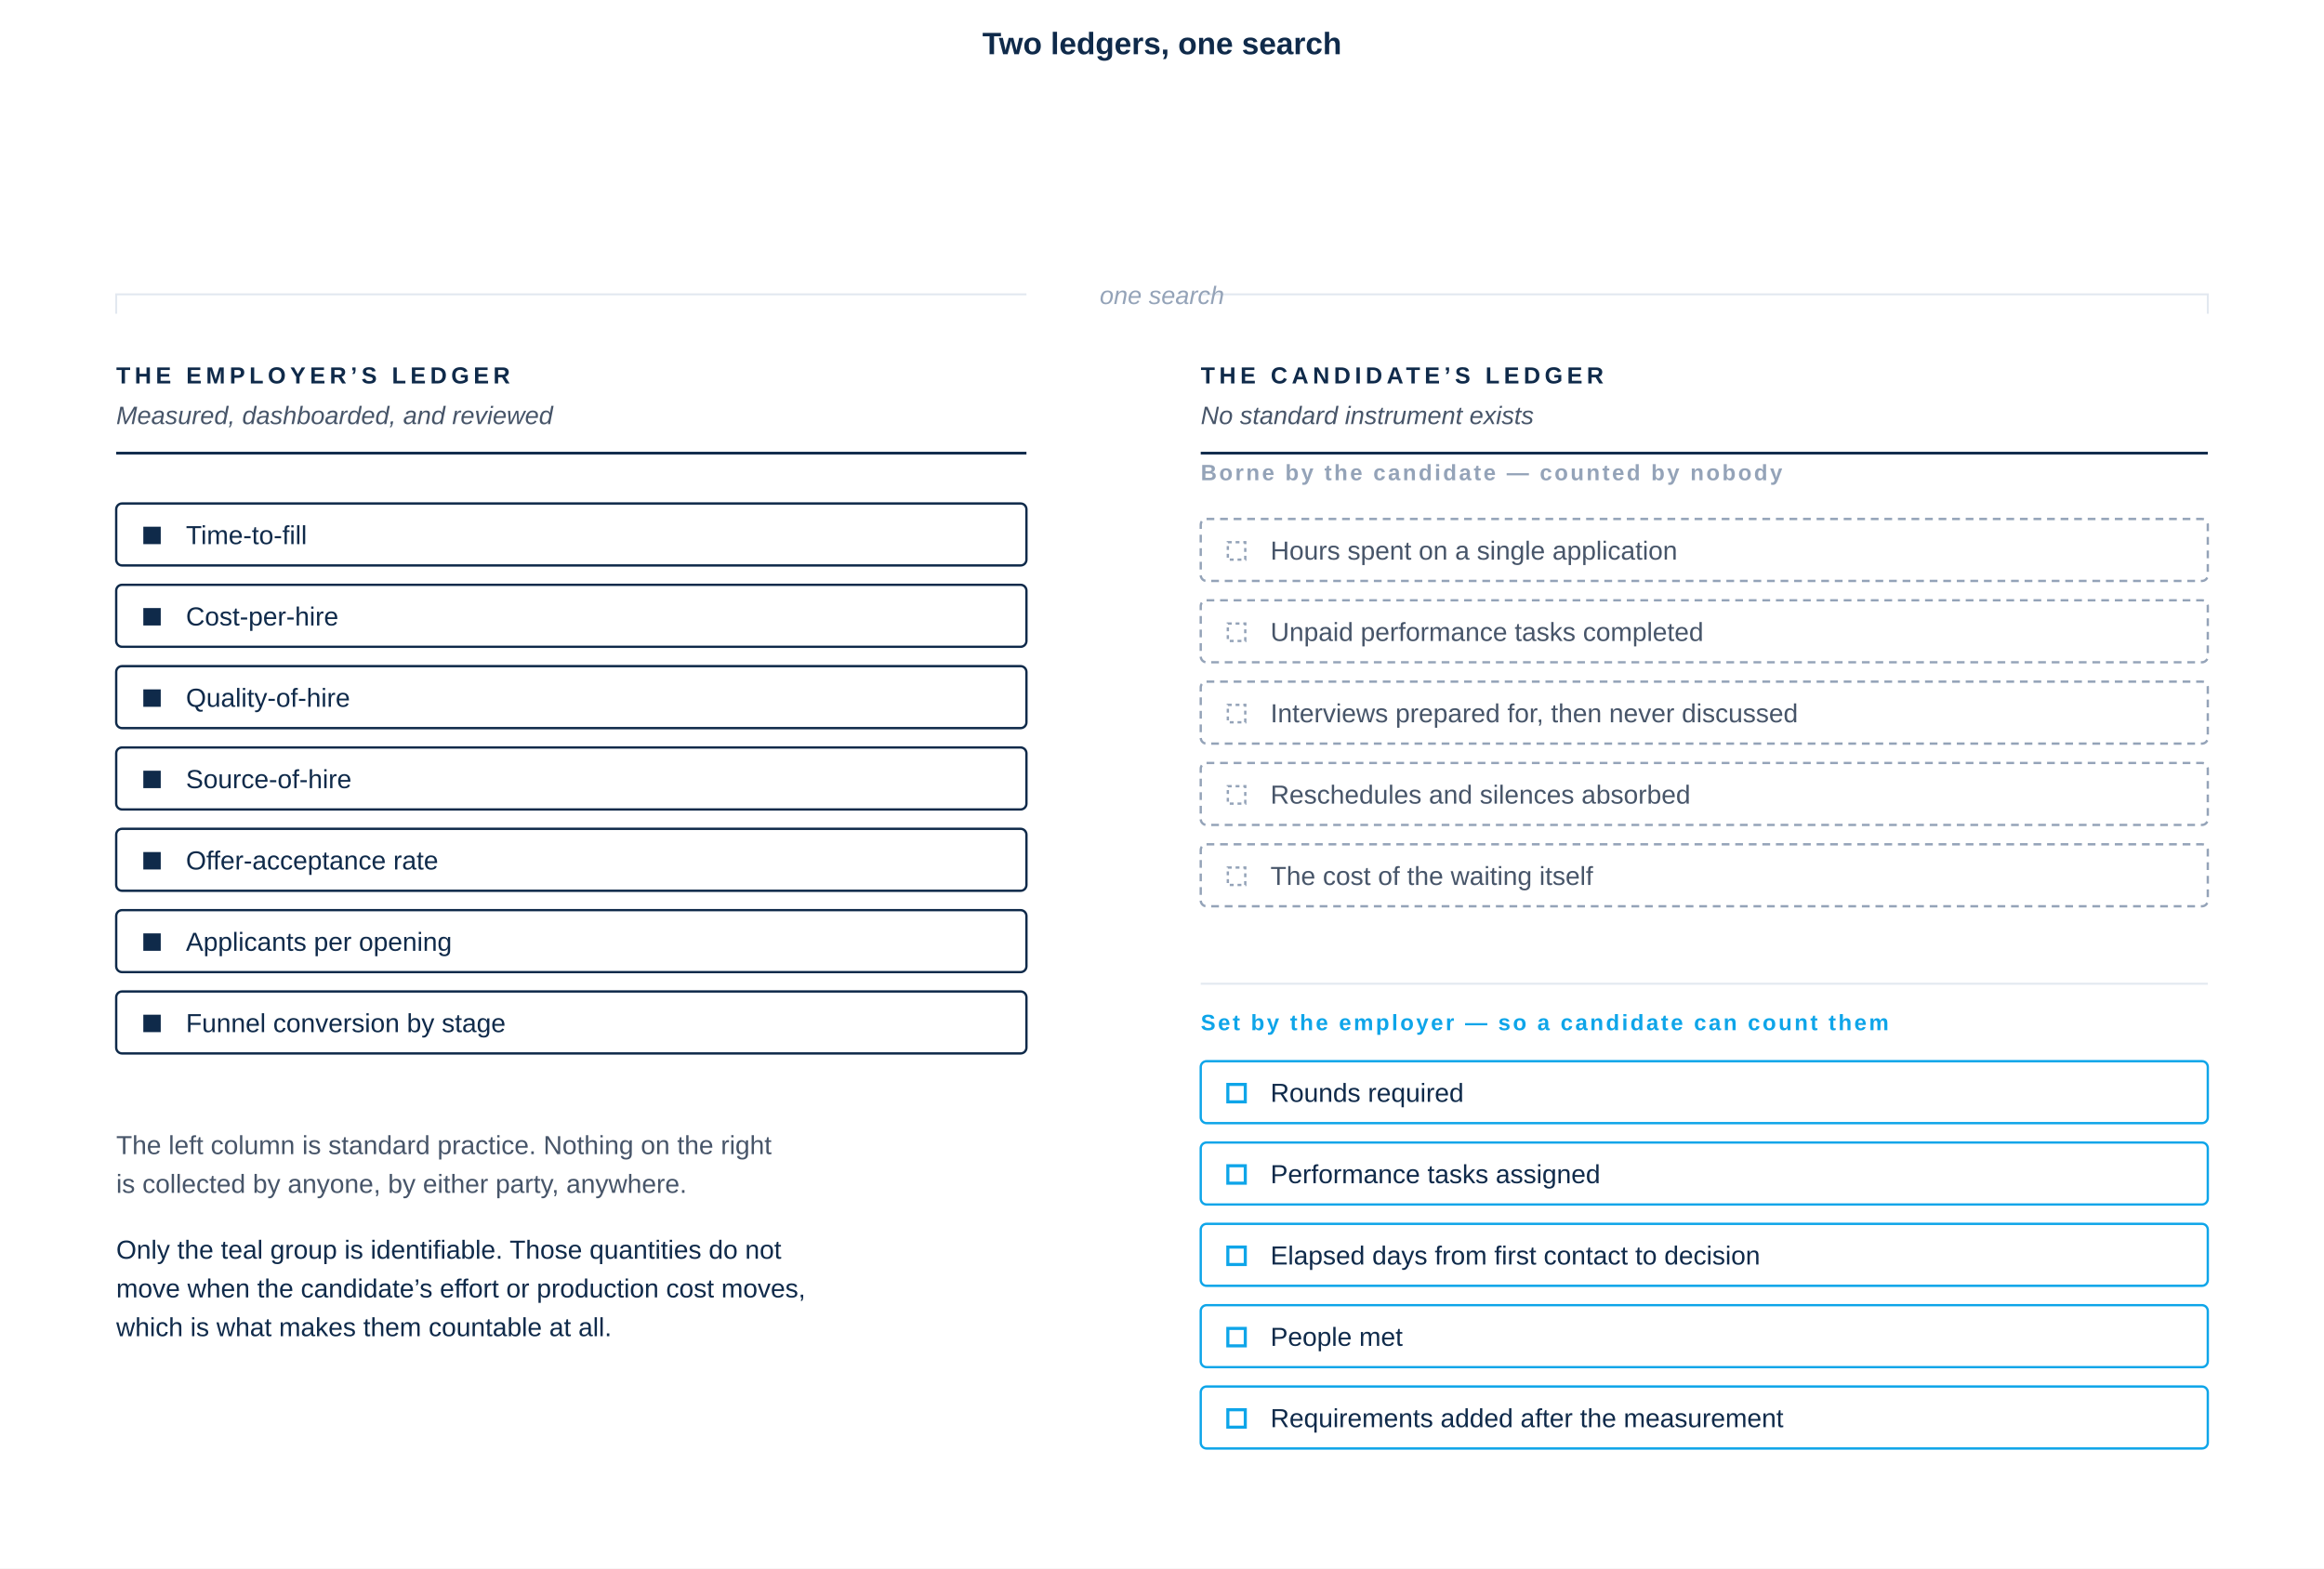
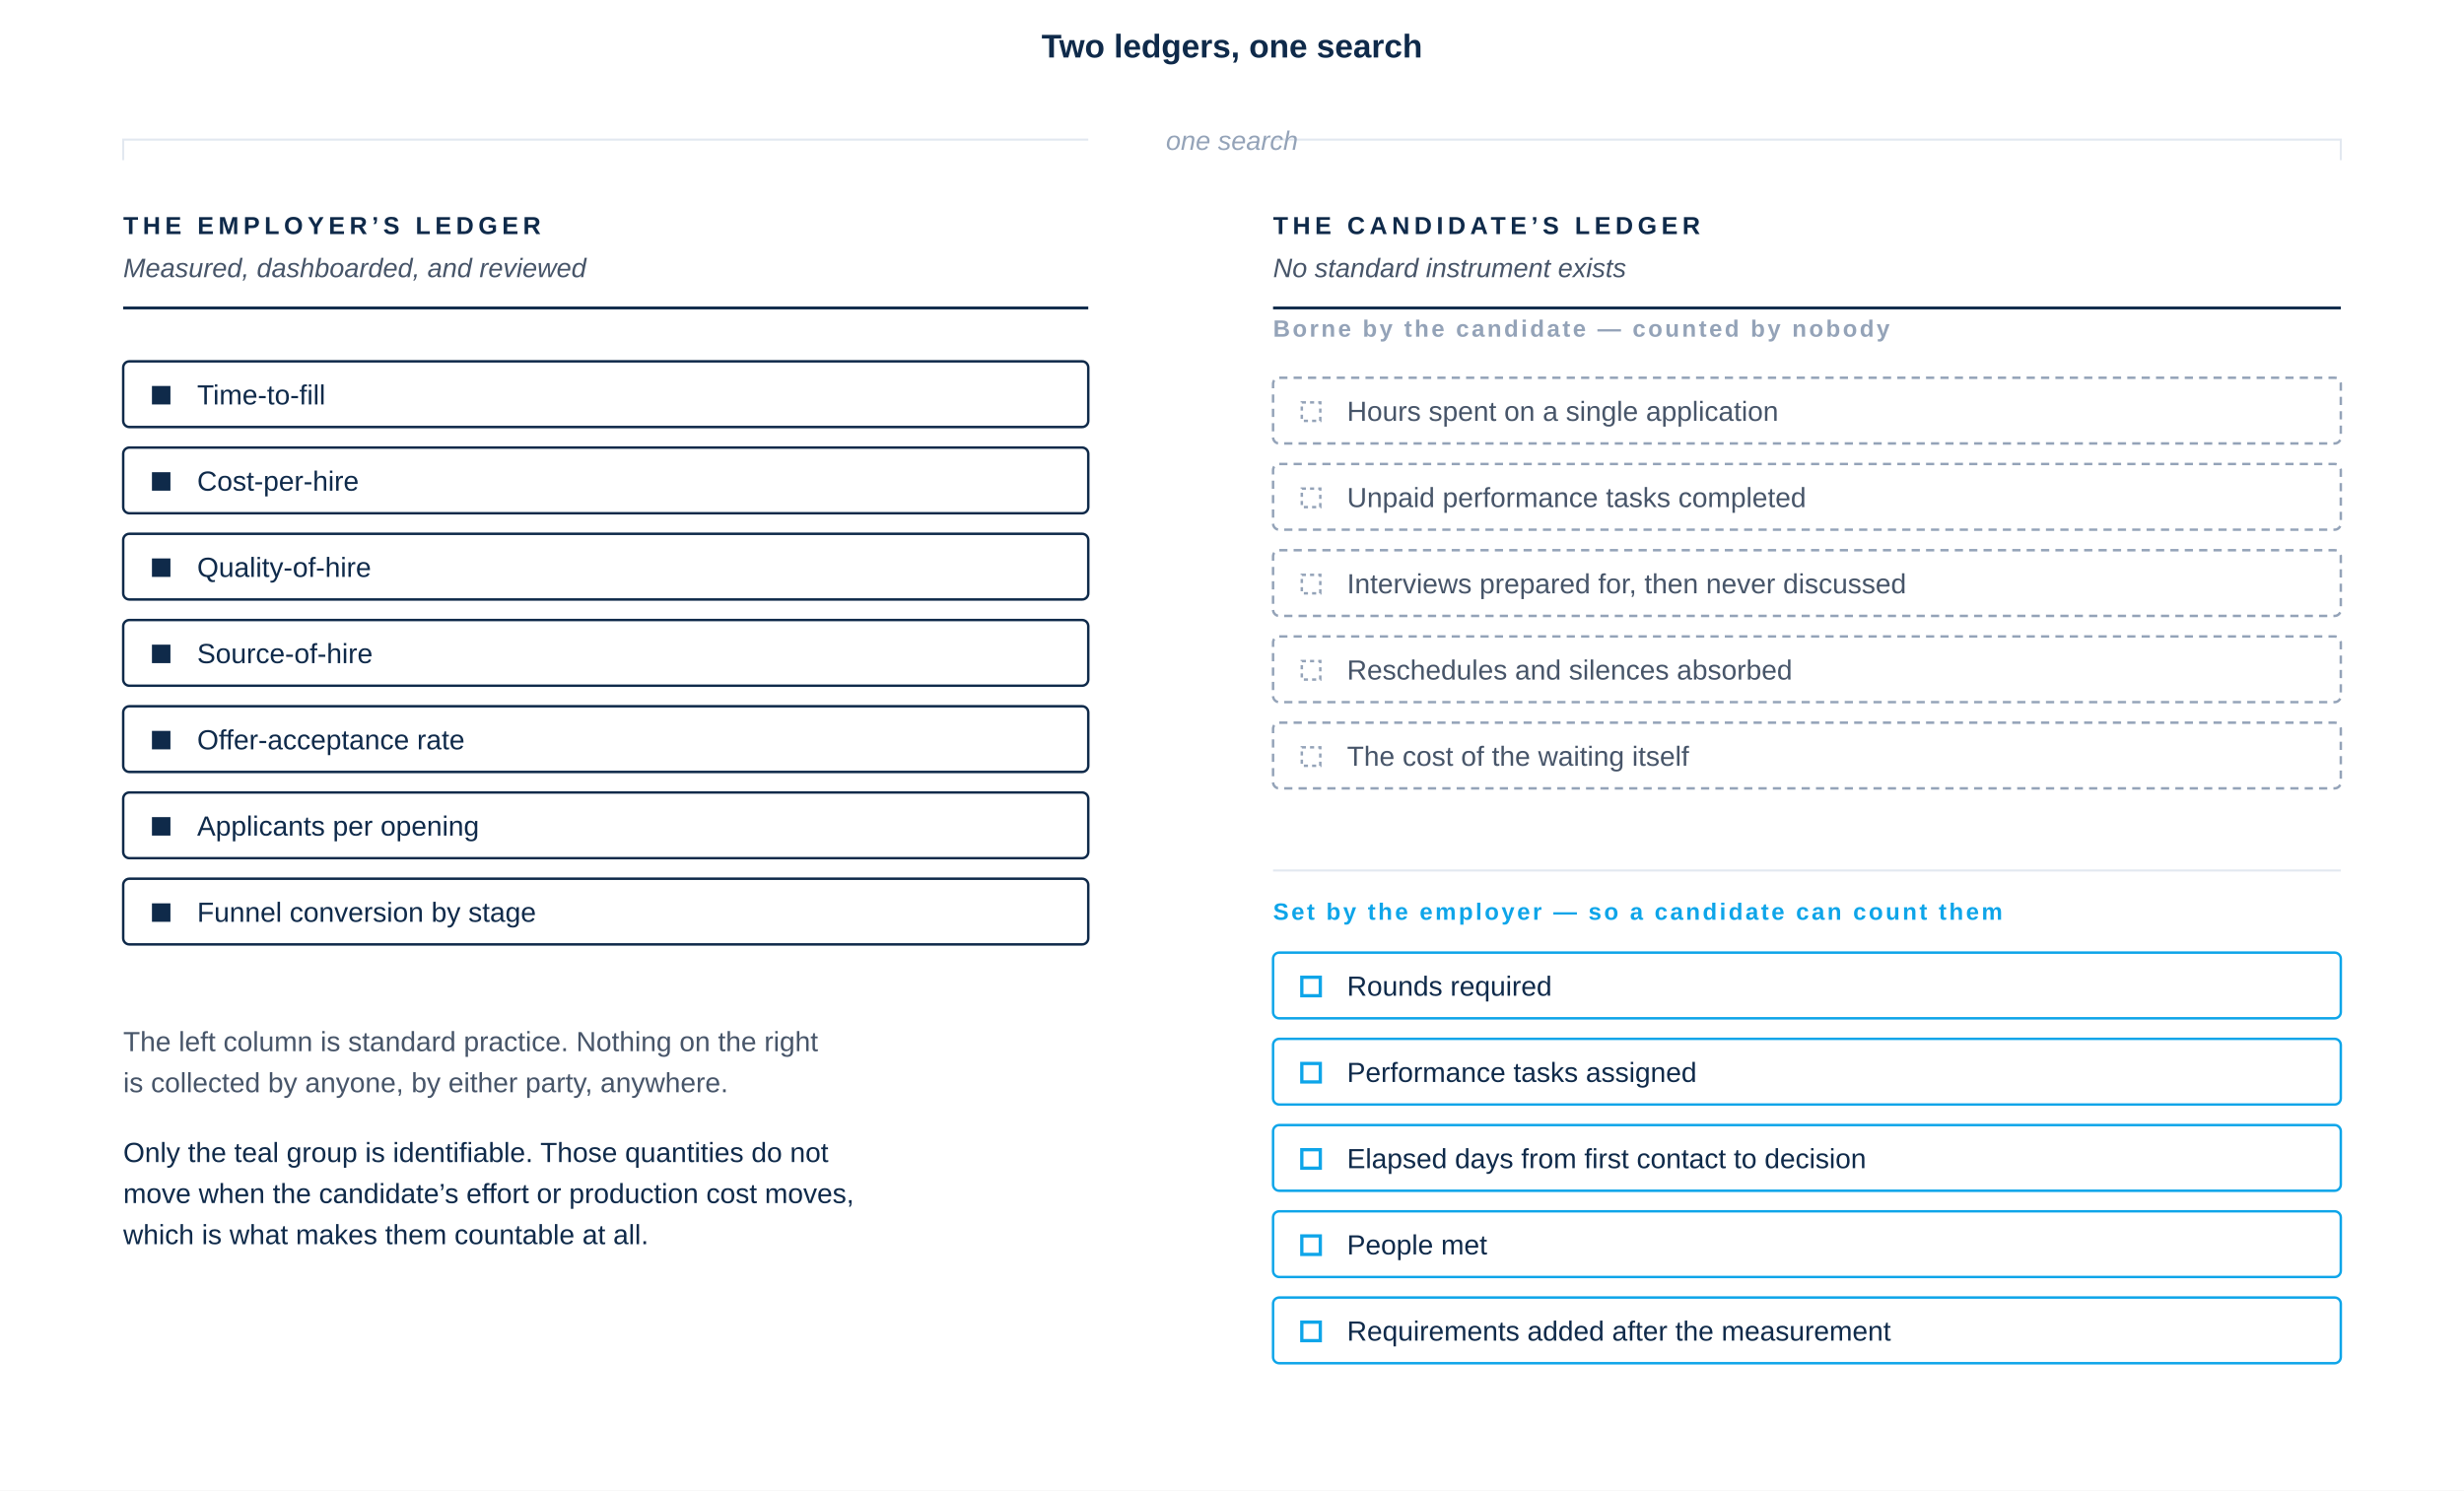
- <svg xmlns="http://www.w3.org/2000/svg" viewBox="0 -110 1200 810" role="img">
-   <rect x="0" y="-110" width="1200" height="810" fill="#FFFFFF" />
+ <svg xmlns="http://www.w3.org/2000/svg" viewBox="0 -110 1200 726" role="img">
+   <rect x="0" y="-110" width="1200" height="726" fill="#FFFFFF" />
  <text x="600" y="-82" font-family="-apple-system, BlinkMacSystemFont, 'Helvetica Neue', Arial, sans-serif" font-size="16" font-weight="700" fill="#0F2A4A" text-anchor="middle">Two ledgers, one search</text>
-   <path d="M60,52 L60,42 L530,42" fill="none" stroke="#E2E8F0" stroke-width="1" />
-   <path d="M620,42 L1140,42 L1140,52" fill="none" stroke="#E2E8F0" stroke-width="1" />
-   <text x="600.0" y="47.0" font-family="-apple-system, BlinkMacSystemFont, 'Helvetica Neue', Arial, sans-serif" font-size="13" fill="#94A3B8" font-style="italic" text-anchor="middle">one search</text>
-   <text x="60.0" y="88.0" font-family="-apple-system, BlinkMacSystemFont, 'Helvetica Neue', Arial, sans-serif" font-size="12" fill="#0F2A4A" font-weight="600" letter-spacing="2.2">THE EMPLOYER’S LEDGER</text>
-   <text x="60.0" y="109.0" font-family="-apple-system, BlinkMacSystemFont, 'Helvetica Neue', Arial, sans-serif" font-size="13" fill="#475569" font-style="italic">Measured, dashboarded, and reviewed</text>
-   <text x="620.0" y="88.0" font-family="-apple-system, BlinkMacSystemFont, 'Helvetica Neue', Arial, sans-serif" font-size="12" fill="#0F2A4A" font-weight="600" letter-spacing="2.2">THE CANDIDATE’S LEDGER</text>
-   <text x="620.0" y="109.0" font-family="-apple-system, BlinkMacSystemFont, 'Helvetica Neue', Arial, sans-serif" font-size="13" fill="#475569" font-style="italic">No standard instrument exists</text>
-   <line x1="60" y1="124" x2="530" y2="124" stroke="#0F2A4A" stroke-width="1.4" />
-   <line x1="620" y1="124" x2="1140" y2="124" stroke="#0F2A4A" stroke-width="1.4" />
-   <rect x="60" y="150" width="470" height="32" rx="3" fill="none" stroke="#0F2A4A" stroke-width="1.2" />
-   <rect x="74" y="162" width="9" height="9" fill="#0F2A4A" />
-   <text x="96.0" y="171.0" font-family="-apple-system, BlinkMacSystemFont, 'Helvetica Neue', Arial, sans-serif" font-size="13.5" fill="#0F2A4A">Time-to-fill</text>
-   <rect x="60" y="192" width="470" height="32" rx="3" fill="none" stroke="#0F2A4A" stroke-width="1.2" />
-   <rect x="74" y="204" width="9" height="9" fill="#0F2A4A" />
-   <text x="96.0" y="213.0" font-family="-apple-system, BlinkMacSystemFont, 'Helvetica Neue', Arial, sans-serif" font-size="13.5" fill="#0F2A4A">Cost-per-hire</text>
-   <rect x="60" y="234" width="470" height="32" rx="3" fill="none" stroke="#0F2A4A" stroke-width="1.2" />
-   <rect x="74" y="246" width="9" height="9" fill="#0F2A4A" />
-   <text x="96.0" y="255.0" font-family="-apple-system, BlinkMacSystemFont, 'Helvetica Neue', Arial, sans-serif" font-size="13.5" fill="#0F2A4A">Quality-of-hire</text>
-   <rect x="60" y="276" width="470" height="32" rx="3" fill="none" stroke="#0F2A4A" stroke-width="1.2" />
-   <rect x="74" y="288" width="9" height="9" fill="#0F2A4A" />
-   <text x="96.0" y="297.0" font-family="-apple-system, BlinkMacSystemFont, 'Helvetica Neue', Arial, sans-serif" font-size="13.5" fill="#0F2A4A">Source-of-hire</text>
-   <rect x="60" y="318" width="470" height="32" rx="3" fill="none" stroke="#0F2A4A" stroke-width="1.2" />
-   <rect x="74" y="330" width="9" height="9" fill="#0F2A4A" />
-   <text x="96.0" y="339.0" font-family="-apple-system, BlinkMacSystemFont, 'Helvetica Neue', Arial, sans-serif" font-size="13.5" fill="#0F2A4A">Offer-acceptance rate</text>
-   <rect x="60" y="360" width="470" height="32" rx="3" fill="none" stroke="#0F2A4A" stroke-width="1.2" />
-   <rect x="74" y="372" width="9" height="9" fill="#0F2A4A" />
-   <text x="96.0" y="381.0" font-family="-apple-system, BlinkMacSystemFont, 'Helvetica Neue', Arial, sans-serif" font-size="13.5" fill="#0F2A4A">Applicants per opening</text>
-   <rect x="60" y="402" width="470" height="32" rx="3" fill="none" stroke="#0F2A4A" stroke-width="1.2" />
-   <rect x="74" y="414" width="9" height="9" fill="#0F2A4A" />
-   <text x="96.0" y="423.0" font-family="-apple-system, BlinkMacSystemFont, 'Helvetica Neue', Arial, sans-serif" font-size="13.5" fill="#0F2A4A">Funnel conversion by stage</text>
-   <text x="620.0" y="138.0" font-family="-apple-system, BlinkMacSystemFont, 'Helvetica Neue', Arial, sans-serif" font-size="11.5" fill="#94A3B8" font-weight="600" letter-spacing="1.2">Borne by the candidate — counted by nobody</text>
-   <rect x="620" y="158" width="520" height="32" rx="3" fill="none" stroke="#94A3B8" stroke-width="1.2" stroke-dasharray="4 3" />
-   <rect x="634" y="170" width="9" height="9" fill="none" stroke="#94A3B8" stroke-width="1.2" stroke-dasharray="2 2" />
-   <text x="656.0" y="179.0" font-family="-apple-system, BlinkMacSystemFont, 'Helvetica Neue', Arial, sans-serif" font-size="13.5" fill="#475569">Hours spent on a single application</text>
-   <rect x="620" y="200" width="520" height="32" rx="3" fill="none" stroke="#94A3B8" stroke-width="1.2" stroke-dasharray="4 3" />
-   <rect x="634" y="212" width="9" height="9" fill="none" stroke="#94A3B8" stroke-width="1.2" stroke-dasharray="2 2" />
-   <text x="656.0" y="221.0" font-family="-apple-system, BlinkMacSystemFont, 'Helvetica Neue', Arial, sans-serif" font-size="13.5" fill="#475569">Unpaid performance tasks completed</text>
-   <rect x="620" y="242" width="520" height="32" rx="3" fill="none" stroke="#94A3B8" stroke-width="1.2" stroke-dasharray="4 3" />
-   <rect x="634" y="254" width="9" height="9" fill="none" stroke="#94A3B8" stroke-width="1.2" stroke-dasharray="2 2" />
-   <text x="656.0" y="263.0" font-family="-apple-system, BlinkMacSystemFont, 'Helvetica Neue', Arial, sans-serif" font-size="13.5" fill="#475569">Interviews prepared for, then never discussed</text>
-   <rect x="620" y="284" width="520" height="32" rx="3" fill="none" stroke="#94A3B8" stroke-width="1.2" stroke-dasharray="4 3" />
-   <rect x="634" y="296" width="9" height="9" fill="none" stroke="#94A3B8" stroke-width="1.2" stroke-dasharray="2 2" />
-   <text x="656.0" y="305.0" font-family="-apple-system, BlinkMacSystemFont, 'Helvetica Neue', Arial, sans-serif" font-size="13.5" fill="#475569">Reschedules and silences absorbed</text>
-   <rect x="620" y="326" width="520" height="32" rx="3" fill="none" stroke="#94A3B8" stroke-width="1.2" stroke-dasharray="4 3" />
-   <rect x="634" y="338" width="9" height="9" fill="none" stroke="#94A3B8" stroke-width="1.2" stroke-dasharray="2 2" />
-   <text x="656.0" y="347.0" font-family="-apple-system, BlinkMacSystemFont, 'Helvetica Neue', Arial, sans-serif" font-size="13.5" fill="#475569">The cost of the waiting itself</text>
-   <line x1="620" y1="398" x2="1140" y2="398" stroke="#E2E8F0" stroke-width="1" />
-   <text x="620.0" y="422.0" font-family="-apple-system, BlinkMacSystemFont, 'Helvetica Neue', Arial, sans-serif" font-size="11.5" fill="#0EA5E9" font-weight="600" letter-spacing="1.2">Set by the employer — so a candidate can count them</text>
-   <rect x="620" y="438" width="520" height="32" rx="3" fill="none" stroke="#0EA5E9" stroke-width="1.2" />
-   <rect x="634" y="450" width="9" height="9" fill="none" stroke="#0EA5E9" stroke-width="1.6" />
-   <text x="656.0" y="459.0" font-family="-apple-system, BlinkMacSystemFont, 'Helvetica Neue', Arial, sans-serif" font-size="13.5" fill="#0F2A4A">Rounds required</text>
-   <rect x="620" y="480" width="520" height="32" rx="3" fill="none" stroke="#0EA5E9" stroke-width="1.2" />
-   <rect x="634" y="492" width="9" height="9" fill="none" stroke="#0EA5E9" stroke-width="1.6" />
-   <text x="656.0" y="501.0" font-family="-apple-system, BlinkMacSystemFont, 'Helvetica Neue', Arial, sans-serif" font-size="13.5" fill="#0F2A4A">Performance tasks assigned</text>
-   <rect x="620" y="522" width="520" height="32" rx="3" fill="none" stroke="#0EA5E9" stroke-width="1.2" />
-   <rect x="634" y="534" width="9" height="9" fill="none" stroke="#0EA5E9" stroke-width="1.6" />
-   <text x="656.0" y="543.0" font-family="-apple-system, BlinkMacSystemFont, 'Helvetica Neue', Arial, sans-serif" font-size="13.5" fill="#0F2A4A">Elapsed days from first contact to decision</text>
-   <rect x="620" y="564" width="520" height="32" rx="3" fill="none" stroke="#0EA5E9" stroke-width="1.2" />
-   <rect x="634" y="576" width="9" height="9" fill="none" stroke="#0EA5E9" stroke-width="1.6" />
-   <text x="656.0" y="585.0" font-family="-apple-system, BlinkMacSystemFont, 'Helvetica Neue', Arial, sans-serif" font-size="13.5" fill="#0F2A4A">People met</text>
-   <rect x="620" y="606" width="520" height="32" rx="3" fill="none" stroke="#0EA5E9" stroke-width="1.2" />
-   <rect x="634" y="618" width="9" height="9" fill="none" stroke="#0EA5E9" stroke-width="1.6" />
-   <text x="656.0" y="627.0" font-family="-apple-system, BlinkMacSystemFont, 'Helvetica Neue', Arial, sans-serif" font-size="13.5" fill="#0F2A4A">Requirements added after the measurement</text>
-   <text x="60.0" y="486.0" font-family="-apple-system, BlinkMacSystemFont, 'Helvetica Neue', Arial, sans-serif" font-size="13.5" fill="#475569">The left column is standard practice. Nothing on the right</text>
-   <text x="60.0" y="506.0" font-family="-apple-system, BlinkMacSystemFont, 'Helvetica Neue', Arial, sans-serif" font-size="13.5" fill="#475569">is collected by anyone, by either party, anywhere.</text>
-   <text x="60.0" y="540.0" font-family="-apple-system, BlinkMacSystemFont, 'Helvetica Neue', Arial, sans-serif" font-size="13.5" fill="#0F2A4A">Only the teal group is identifiable. Those quantities do not</text>
-   <text x="60.0" y="560.0" font-family="-apple-system, BlinkMacSystemFont, 'Helvetica Neue', Arial, sans-serif" font-size="13.5" fill="#0F2A4A">move when the candidate’s effort or production cost moves,</text>
-   <text x="60.0" y="580.0" font-family="-apple-system, BlinkMacSystemFont, 'Helvetica Neue', Arial, sans-serif" font-size="13.5" fill="#0F2A4A">which is what makes them countable at all.</text>
+   <g transform="translate(0, -84)">
+     <path d="M60,52 L60,42 L530,42" fill="none" stroke="#E2E8F0" stroke-width="1" />
+     <path d="M620,42 L1140,42 L1140,52" fill="none" stroke="#E2E8F0" stroke-width="1" />
+     <text x="600.0" y="47.0" font-family="-apple-system, BlinkMacSystemFont, 'Helvetica Neue', Arial, sans-serif" font-size="13" fill="#94A3B8" font-style="italic" text-anchor="middle">one search</text>
+     <text x="60.0" y="88.0" font-family="-apple-system, BlinkMacSystemFont, 'Helvetica Neue', Arial, sans-serif" font-size="12" fill="#0F2A4A" font-weight="600" letter-spacing="2.2">THE EMPLOYER’S LEDGER</text>
+     <text x="60.0" y="109.0" font-family="-apple-system, BlinkMacSystemFont, 'Helvetica Neue', Arial, sans-serif" font-size="13" fill="#475569" font-style="italic">Measured, dashboarded, and reviewed</text>
+     <text x="620.0" y="88.0" font-family="-apple-system, BlinkMacSystemFont, 'Helvetica Neue', Arial, sans-serif" font-size="12" fill="#0F2A4A" font-weight="600" letter-spacing="2.2">THE CANDIDATE’S LEDGER</text>
+     <text x="620.0" y="109.0" font-family="-apple-system, BlinkMacSystemFont, 'Helvetica Neue', Arial, sans-serif" font-size="13" fill="#475569" font-style="italic">No standard instrument exists</text>
+     <line x1="60" y1="124" x2="530" y2="124" stroke="#0F2A4A" stroke-width="1.4" />
+     <line x1="620" y1="124" x2="1140" y2="124" stroke="#0F2A4A" stroke-width="1.4" />
+     <rect x="60" y="150" width="470" height="32" rx="3" fill="none" stroke="#0F2A4A" stroke-width="1.2" />
+     <rect x="74" y="162" width="9" height="9" fill="#0F2A4A" />
+     <text x="96.0" y="171.0" font-family="-apple-system, BlinkMacSystemFont, 'Helvetica Neue', Arial, sans-serif" font-size="13.5" fill="#0F2A4A">Time-to-fill</text>
+     <rect x="60" y="192" width="470" height="32" rx="3" fill="none" stroke="#0F2A4A" stroke-width="1.2" />
+     <rect x="74" y="204" width="9" height="9" fill="#0F2A4A" />
+     <text x="96.0" y="213.0" font-family="-apple-system, BlinkMacSystemFont, 'Helvetica Neue', Arial, sans-serif" font-size="13.5" fill="#0F2A4A">Cost-per-hire</text>
+     <rect x="60" y="234" width="470" height="32" rx="3" fill="none" stroke="#0F2A4A" stroke-width="1.2" />
+     <rect x="74" y="246" width="9" height="9" fill="#0F2A4A" />
+     <text x="96.0" y="255.0" font-family="-apple-system, BlinkMacSystemFont, 'Helvetica Neue', Arial, sans-serif" font-size="13.5" fill="#0F2A4A">Quality-of-hire</text>
+     <rect x="60" y="276" width="470" height="32" rx="3" fill="none" stroke="#0F2A4A" stroke-width="1.2" />
+     <rect x="74" y="288" width="9" height="9" fill="#0F2A4A" />
+     <text x="96.0" y="297.0" font-family="-apple-system, BlinkMacSystemFont, 'Helvetica Neue', Arial, sans-serif" font-size="13.5" fill="#0F2A4A">Source-of-hire</text>
+     <rect x="60" y="318" width="470" height="32" rx="3" fill="none" stroke="#0F2A4A" stroke-width="1.2" />
+     <rect x="74" y="330" width="9" height="9" fill="#0F2A4A" />
+     <text x="96.0" y="339.0" font-family="-apple-system, BlinkMacSystemFont, 'Helvetica Neue', Arial, sans-serif" font-size="13.5" fill="#0F2A4A">Offer-acceptance rate</text>
+     <rect x="60" y="360" width="470" height="32" rx="3" fill="none" stroke="#0F2A4A" stroke-width="1.2" />
+     <rect x="74" y="372" width="9" height="9" fill="#0F2A4A" />
+     <text x="96.0" y="381.0" font-family="-apple-system, BlinkMacSystemFont, 'Helvetica Neue', Arial, sans-serif" font-size="13.5" fill="#0F2A4A">Applicants per opening</text>
+     <rect x="60" y="402" width="470" height="32" rx="3" fill="none" stroke="#0F2A4A" stroke-width="1.2" />
+     <rect x="74" y="414" width="9" height="9" fill="#0F2A4A" />
+     <text x="96.0" y="423.0" font-family="-apple-system, BlinkMacSystemFont, 'Helvetica Neue', Arial, sans-serif" font-size="13.5" fill="#0F2A4A">Funnel conversion by stage</text>
+     <text x="620.0" y="138.0" font-family="-apple-system, BlinkMacSystemFont, 'Helvetica Neue', Arial, sans-serif" font-size="11.5" fill="#94A3B8" font-weight="600" letter-spacing="1.2">Borne by the candidate — counted by nobody</text>
+     <rect x="620" y="158" width="520" height="32" rx="3" fill="none" stroke="#94A3B8" stroke-width="1.2" stroke-dasharray="4 3" />
+     <rect x="634" y="170" width="9" height="9" fill="none" stroke="#94A3B8" stroke-width="1.2" stroke-dasharray="2 2" />
+     <text x="656.0" y="179.0" font-family="-apple-system, BlinkMacSystemFont, 'Helvetica Neue', Arial, sans-serif" font-size="13.5" fill="#475569">Hours spent on a single application</text>
+     <rect x="620" y="200" width="520" height="32" rx="3" fill="none" stroke="#94A3B8" stroke-width="1.2" stroke-dasharray="4 3" />
+     <rect x="634" y="212" width="9" height="9" fill="none" stroke="#94A3B8" stroke-width="1.2" stroke-dasharray="2 2" />
+     <text x="656.0" y="221.0" font-family="-apple-system, BlinkMacSystemFont, 'Helvetica Neue', Arial, sans-serif" font-size="13.5" fill="#475569">Unpaid performance tasks completed</text>
+     <rect x="620" y="242" width="520" height="32" rx="3" fill="none" stroke="#94A3B8" stroke-width="1.2" stroke-dasharray="4 3" />
+     <rect x="634" y="254" width="9" height="9" fill="none" stroke="#94A3B8" stroke-width="1.2" stroke-dasharray="2 2" />
+     <text x="656.0" y="263.0" font-family="-apple-system, BlinkMacSystemFont, 'Helvetica Neue', Arial, sans-serif" font-size="13.5" fill="#475569">Interviews prepared for, then never discussed</text>
+     <rect x="620" y="284" width="520" height="32" rx="3" fill="none" stroke="#94A3B8" stroke-width="1.2" stroke-dasharray="4 3" />
+     <rect x="634" y="296" width="9" height="9" fill="none" stroke="#94A3B8" stroke-width="1.2" stroke-dasharray="2 2" />
+     <text x="656.0" y="305.0" font-family="-apple-system, BlinkMacSystemFont, 'Helvetica Neue', Arial, sans-serif" font-size="13.5" fill="#475569">Reschedules and silences absorbed</text>
+     <rect x="620" y="326" width="520" height="32" rx="3" fill="none" stroke="#94A3B8" stroke-width="1.2" stroke-dasharray="4 3" />
+     <rect x="634" y="338" width="9" height="9" fill="none" stroke="#94A3B8" stroke-width="1.2" stroke-dasharray="2 2" />
+     <text x="656.0" y="347.0" font-family="-apple-system, BlinkMacSystemFont, 'Helvetica Neue', Arial, sans-serif" font-size="13.5" fill="#475569">The cost of the waiting itself</text>
+     <line x1="620" y1="398" x2="1140" y2="398" stroke="#E2E8F0" stroke-width="1" />
+     <text x="620.0" y="422.0" font-family="-apple-system, BlinkMacSystemFont, 'Helvetica Neue', Arial, sans-serif" font-size="11.5" fill="#0EA5E9" font-weight="600" letter-spacing="1.2">Set by the employer — so a candidate can count them</text>
+     <rect x="620" y="438" width="520" height="32" rx="3" fill="none" stroke="#0EA5E9" stroke-width="1.2" />
+     <rect x="634" y="450" width="9" height="9" fill="none" stroke="#0EA5E9" stroke-width="1.6" />
+     <text x="656.0" y="459.0" font-family="-apple-system, BlinkMacSystemFont, 'Helvetica Neue', Arial, sans-serif" font-size="13.5" fill="#0F2A4A">Rounds required</text>
+     <rect x="620" y="480" width="520" height="32" rx="3" fill="none" stroke="#0EA5E9" stroke-width="1.2" />
+     <rect x="634" y="492" width="9" height="9" fill="none" stroke="#0EA5E9" stroke-width="1.6" />
+     <text x="656.0" y="501.0" font-family="-apple-system, BlinkMacSystemFont, 'Helvetica Neue', Arial, sans-serif" font-size="13.5" fill="#0F2A4A">Performance tasks assigned</text>
+     <rect x="620" y="522" width="520" height="32" rx="3" fill="none" stroke="#0EA5E9" stroke-width="1.2" />
+     <rect x="634" y="534" width="9" height="9" fill="none" stroke="#0EA5E9" stroke-width="1.6" />
+     <text x="656.0" y="543.0" font-family="-apple-system, BlinkMacSystemFont, 'Helvetica Neue', Arial, sans-serif" font-size="13.5" fill="#0F2A4A">Elapsed days from first contact to decision</text>
+     <rect x="620" y="564" width="520" height="32" rx="3" fill="none" stroke="#0EA5E9" stroke-width="1.2" />
+     <rect x="634" y="576" width="9" height="9" fill="none" stroke="#0EA5E9" stroke-width="1.6" />
+     <text x="656.0" y="585.0" font-family="-apple-system, BlinkMacSystemFont, 'Helvetica Neue', Arial, sans-serif" font-size="13.5" fill="#0F2A4A">People met</text>
+     <rect x="620" y="606" width="520" height="32" rx="3" fill="none" stroke="#0EA5E9" stroke-width="1.2" />
+     <rect x="634" y="618" width="9" height="9" fill="none" stroke="#0EA5E9" stroke-width="1.6" />
+     <text x="656.0" y="627.0" font-family="-apple-system, BlinkMacSystemFont, 'Helvetica Neue', Arial, sans-serif" font-size="13.5" fill="#0F2A4A">Requirements added after the measurement</text>
+     <text x="60.0" y="486.0" font-family="-apple-system, BlinkMacSystemFont, 'Helvetica Neue', Arial, sans-serif" font-size="13.5" fill="#475569">The left column is standard practice. Nothing on the right</text>
+     <text x="60.0" y="506.0" font-family="-apple-system, BlinkMacSystemFont, 'Helvetica Neue', Arial, sans-serif" font-size="13.5" fill="#475569">is collected by anyone, by either party, anywhere.</text>
+     <text x="60.0" y="540.0" font-family="-apple-system, BlinkMacSystemFont, 'Helvetica Neue', Arial, sans-serif" font-size="13.5" fill="#0F2A4A">Only the teal group is identifiable. Those quantities do not</text>
+     <text x="60.0" y="560.0" font-family="-apple-system, BlinkMacSystemFont, 'Helvetica Neue', Arial, sans-serif" font-size="13.5" fill="#0F2A4A">move when the candidate’s effort or production cost moves,</text>
+     <text x="60.0" y="580.0" font-family="-apple-system, BlinkMacSystemFont, 'Helvetica Neue', Arial, sans-serif" font-size="13.5" fill="#0F2A4A">which is what makes them countable at all.</text>
+   </g>
</svg>
